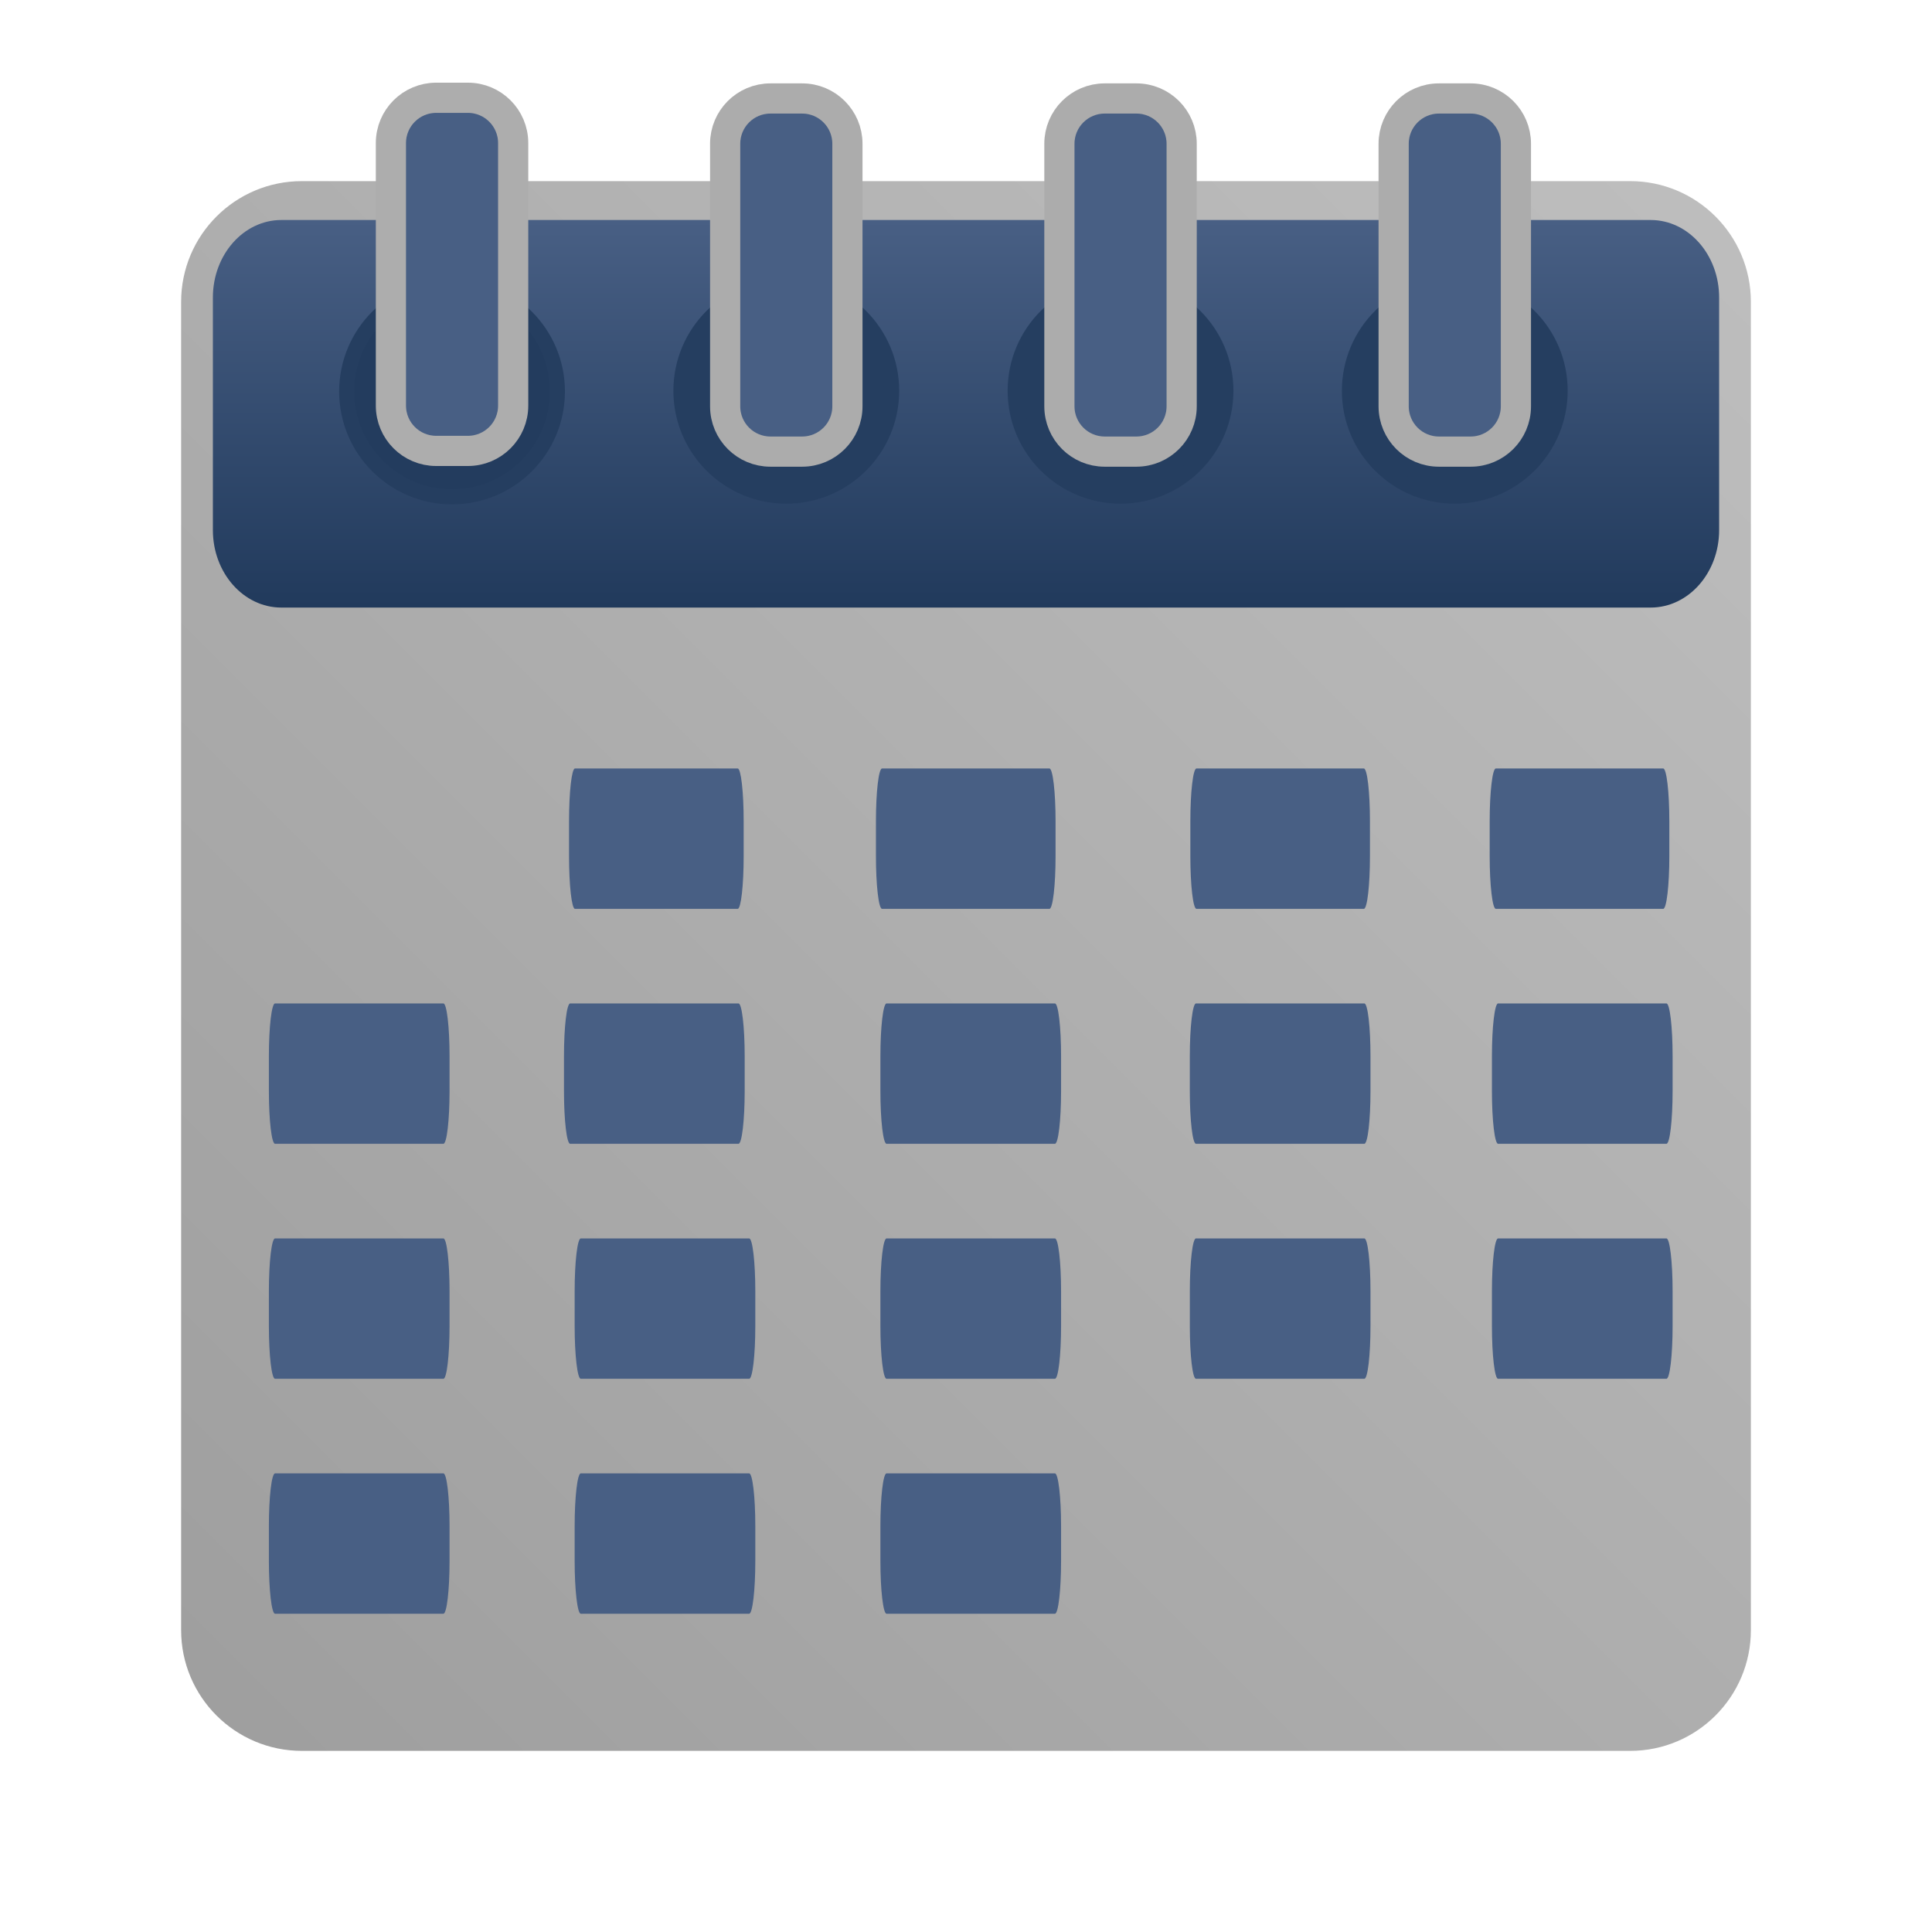
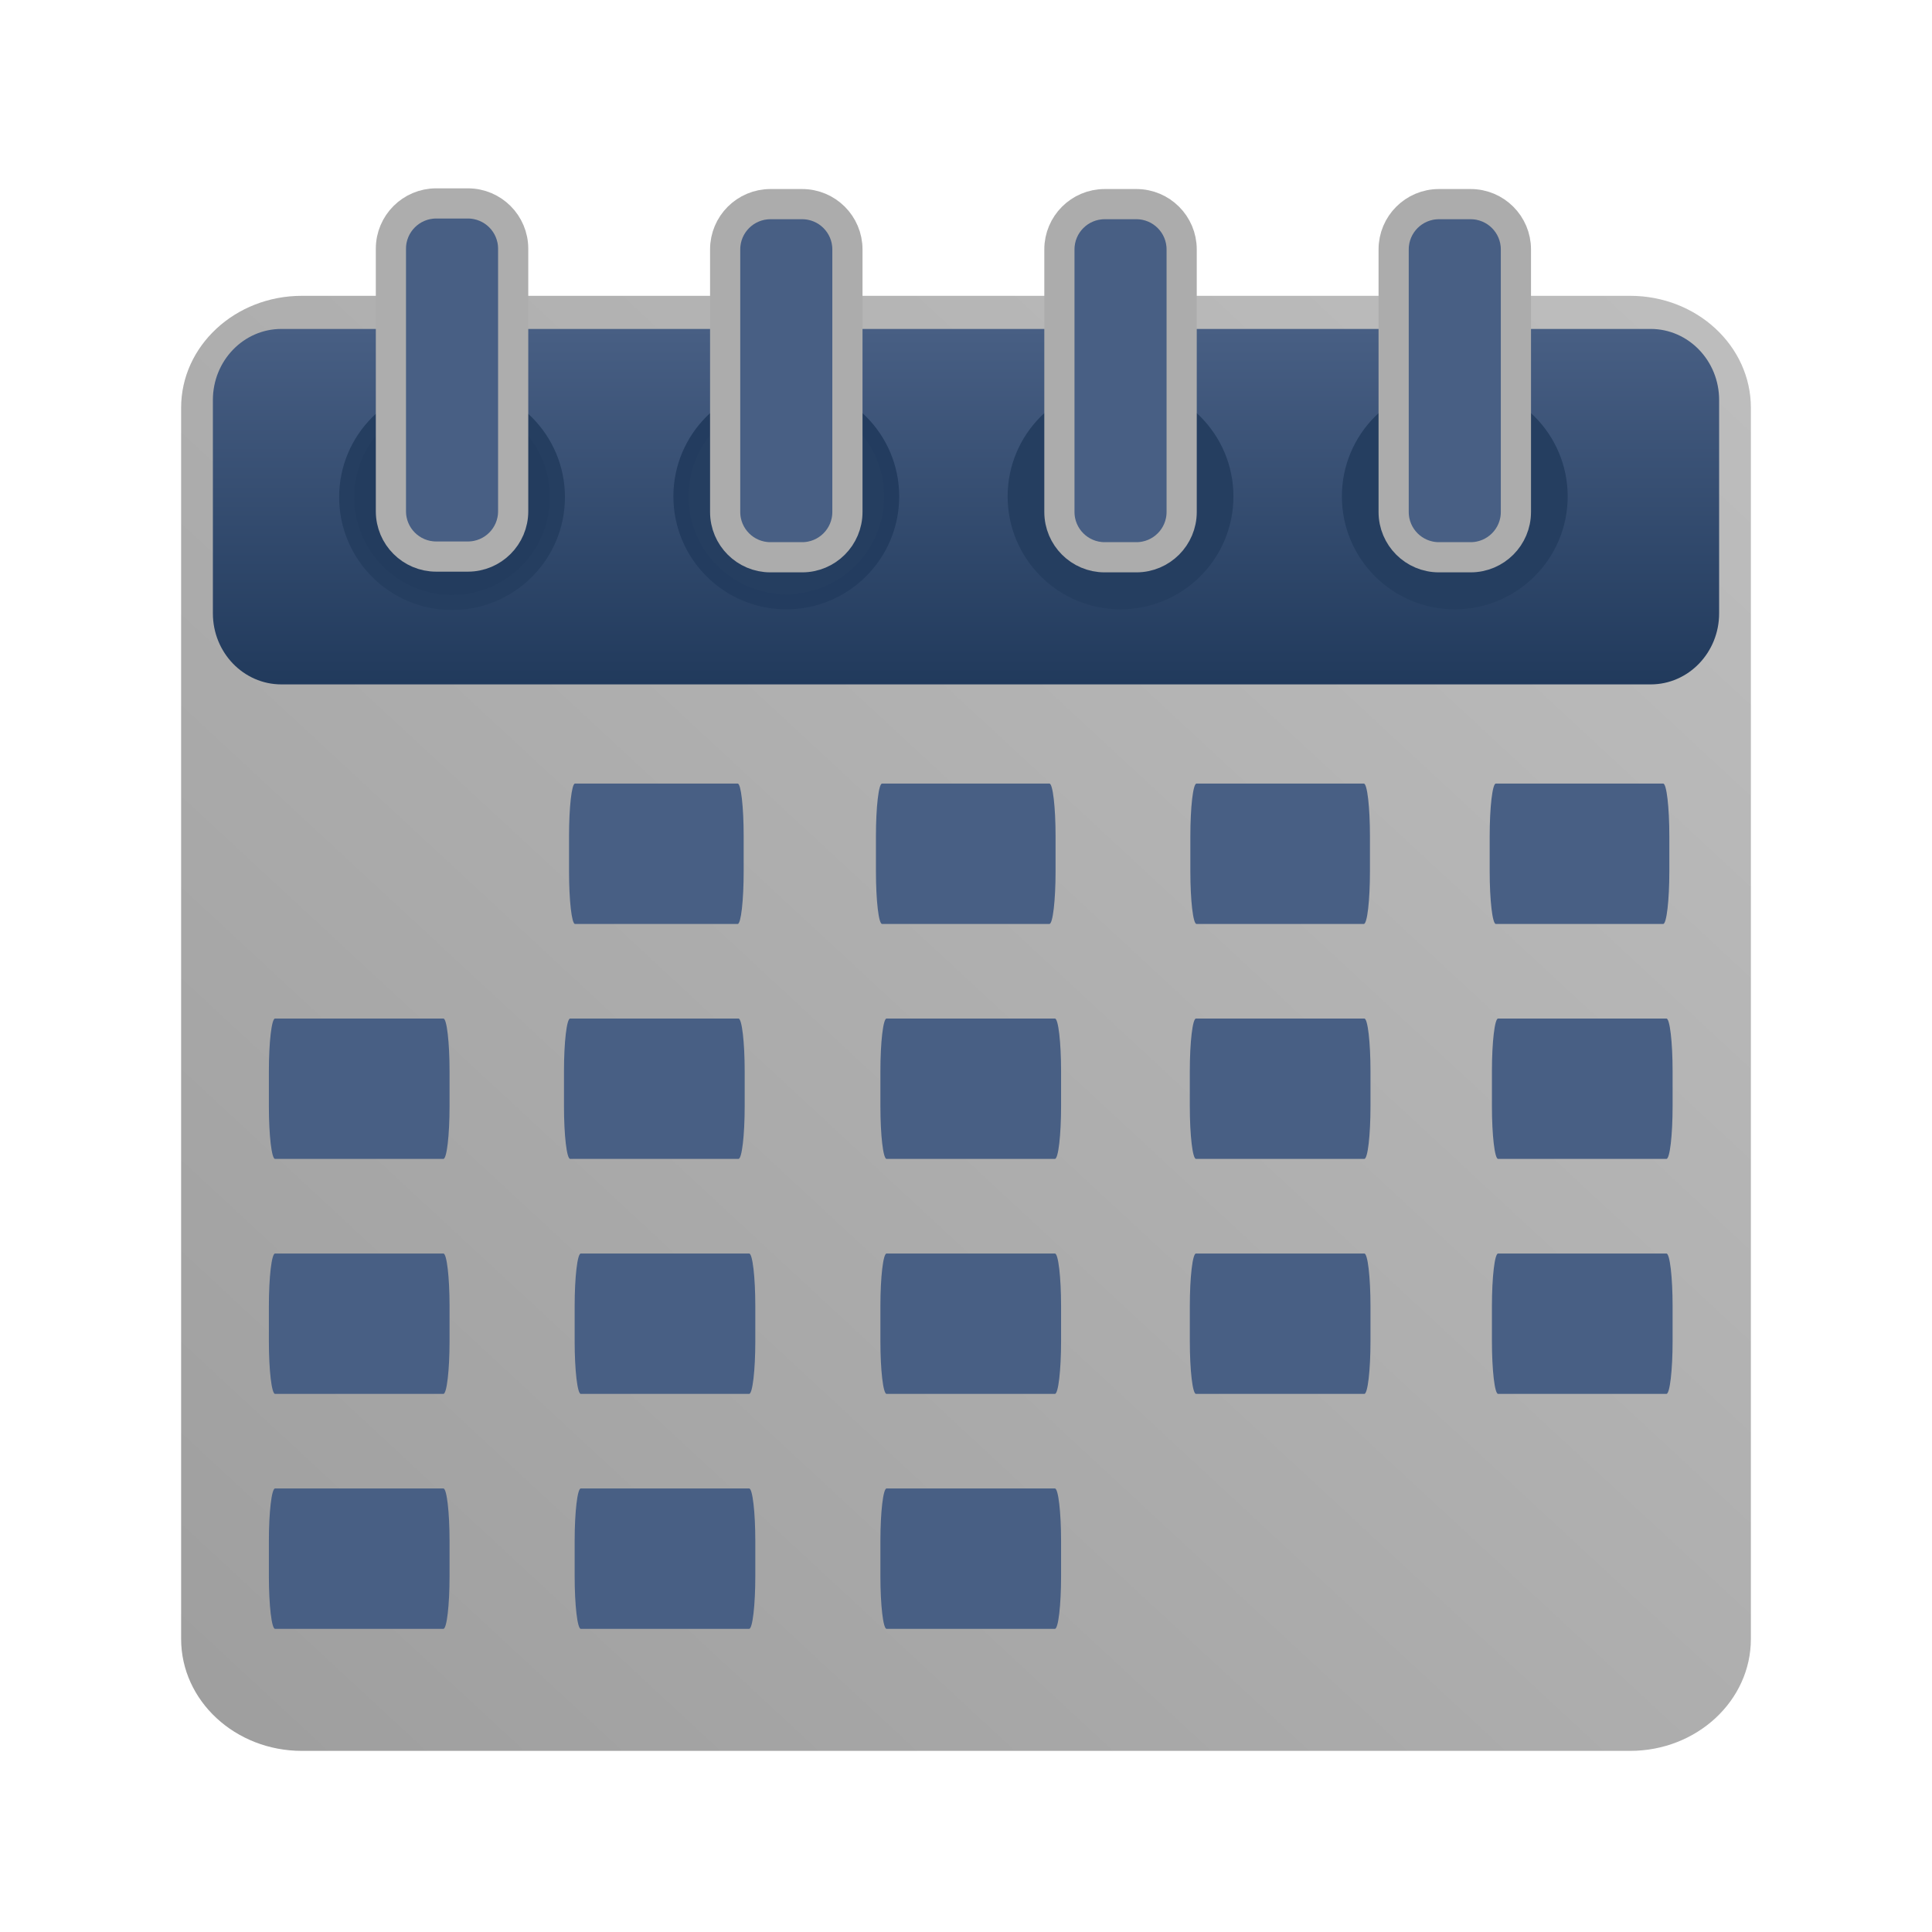
- <svg xmlns="http://www.w3.org/2000/svg" width="128" height="128" viewBox="0 0 128 128" fill="none">
-   <path d="M12 20C12 15.582 15.582 12 20 12H108C112.418 12 116 15.582 116 20V108C116 112.418 112.418 116 108 116H20C15.582 116 12 112.418 12 108V20Z" fill="url(#paint0_linear_1928_409)" />
-   <path d="M 14.104 19.713 C 14.104 16.876 16.135 14.576 18.641 14.576 L 109.361 14.576 C 111.866 14.576 113.897 16.876 113.897 19.713 L 113.897 35.119 C 113.897 37.955 111.866 40.253 109.361 40.253 L 18.641 40.253 C 16.135 40.253 14.104 37.955 14.104 35.119 L 14.104 19.713 Z" style="fill: url(&quot;#gradient-1&quot;);" />
-   <path d="M 17.814 85.536 C 17.814 83.609 17.997 82.049 18.222 82.049 L 29.376 82.049 C 29.6 82.049 29.784 83.609 29.784 85.536 L 29.784 87.861 C 29.784 89.787 29.6 91.349 29.376 91.349 L 18.222 91.349 C 17.997 91.349 17.814 89.787 17.814 87.861 L 17.814 85.536 Z" fill="#485F84" style="stroke-width: 1;" />
-   <path d="M 17.814 101.103 C 17.814 99.177 17.997 97.615 18.222 97.615 L 29.376 97.615 C 29.6 97.615 29.784 99.177 29.784 101.103 L 29.784 103.428 C 29.784 105.353 29.6 106.915 29.376 106.915 L 18.222 106.915 C 17.997 106.915 17.814 105.353 17.814 103.428 L 17.814 101.103 Z" fill="#485F84" style="stroke-width: 1;" />
-   <path d="M 38.072 85.536 C 38.072 83.609 38.255 82.049 38.479 82.049 L 49.634 82.049 C 49.858 82.049 50.041 83.609 50.041 85.536 L 50.041 87.861 C 50.041 89.787 49.858 91.349 49.634 91.349 L 38.479 91.349 C 38.255 91.349 38.072 89.787 38.072 87.861 L 38.072 85.536 Z" fill="#485F84" style="stroke-width: 1;" />
-   <path d="M 38.072 101.103 C 38.072 99.177 38.255 97.615 38.479 97.615 L 49.634 97.615 C 49.858 97.615 50.041 99.177 50.041 101.103 L 50.041 103.428 C 50.041 105.353 49.858 106.915 49.634 106.915 L 38.479 106.915 C 38.255 106.915 38.072 105.353 38.072 103.428 L 38.072 101.103 Z" fill="#485F84" style="stroke-width: 1;" />
-   <path d="M 58.329 85.536 C 58.329 83.609 58.512 82.049 58.737 82.049 L 69.891 82.049 C 70.116 82.049 70.299 83.609 70.299 85.536 L 70.299 87.861 C 70.299 89.787 70.116 91.349 69.891 91.349 L 58.737 91.349 C 58.512 91.349 58.329 89.787 58.329 87.861 L 58.329 85.536 Z" fill="#485F84" style="stroke-width: 1;" />
-   <path d="M 58.329 101.103 C 58.329 99.177 58.512 97.615 58.737 97.615 L 69.891 97.615 C 70.116 97.615 70.299 99.177 70.299 101.103 L 70.299 103.428 C 70.299 105.353 70.116 106.915 69.891 106.915 L 58.737 106.915 C 58.512 106.915 58.329 105.353 58.329 103.428 L 58.329 101.103 Z" fill="#485F84" style="stroke-width: 1;" />
-   <path d="M 78.829 85.536 C 78.829 83.609 79.012 82.049 79.236 82.049 L 90.391 82.049 C 90.615 82.049 90.798 83.609 90.798 85.536 L 90.798 87.861 C 90.798 89.787 90.615 91.349 90.391 91.349 L 79.236 91.349 C 79.012 91.349 78.829 89.787 78.829 87.861 L 78.829 85.536 Z" fill="#485F84" style="stroke-width: 1;" />
-   <path d="M 98.844 85.536 C 98.844 83.609 99.028 82.049 99.252 82.049 L 110.406 82.049 C 110.631 82.049 110.814 83.609 110.814 85.536 L 110.814 87.861 C 110.814 89.787 110.631 91.349 110.406 91.349 L 99.252 91.349 C 99.028 91.349 98.844 89.787 98.844 87.861 L 98.844 85.536 Z" fill="#485F84" style="stroke-width: 1;" />
-   <path d="M 17.814 69.968 C 17.814 68.042 17.997 66.48 18.222 66.48 L 29.376 66.48 C 29.6 66.48 29.784 68.042 29.784 69.968 L 29.784 72.293 C 29.784 74.221 29.6 75.78 29.376 75.78 L 18.222 75.78 C 17.997 75.78 17.814 74.221 17.814 72.293 L 17.814 69.968 Z" fill="#485F84" style="stroke-width: 1;" />
-   <path d="M 37.7 54.401 C 37.7 52.476 37.877 50.914 38.094 50.914 L 48.875 50.914 C 49.093 50.914 49.27 52.476 49.27 54.401 L 49.27 56.726 C 49.27 58.652 49.093 60.214 48.875 60.214 L 38.094 60.214 C 37.877 60.214 37.7 58.652 37.7 56.726 L 37.7 54.401 Z" fill="#485F84" style="stroke-width: 1;" />
-   <path d="M 37.365 69.968 C 37.365 68.042 37.548 66.48 37.775 66.48 L 48.927 66.48 C 49.153 66.48 49.337 68.042 49.337 69.968 L 49.337 72.293 C 49.337 74.221 49.153 75.78 48.927 75.78 L 37.775 75.78 C 37.548 75.78 37.365 74.221 37.365 72.293 L 37.365 69.968 Z" fill="#485F84" style="stroke-width: 1;" />
-   <path d="M 58.033 54.401 C 58.033 52.476 58.213 50.914 58.439 50.914 L 69.527 50.914 C 69.752 50.914 69.934 52.476 69.934 54.401 L 69.934 56.726 C 69.934 58.652 69.752 60.214 69.527 60.214 L 58.439 60.214 C 58.213 60.214 58.033 58.652 58.033 56.726 L 58.033 54.401 Z" fill="#485F84" style="stroke-width: 1;" />
-   <path d="M 58.329 69.968 C 58.329 68.042 58.512 66.48 58.737 66.48 L 69.891 66.48 C 70.116 66.48 70.299 68.042 70.299 69.968 L 70.299 72.293 C 70.299 74.221 70.116 75.78 69.891 75.78 L 58.737 75.78 C 58.512 75.78 58.329 74.221 58.329 72.293 L 58.329 69.968 Z" fill="#485F84" style="stroke-width: 1;" />
-   <path d="M 78.864 54.401 C 78.864 52.476 79.044 50.914 79.27 50.914 L 90.358 50.914 C 90.583 50.914 90.763 52.476 90.763 54.401 L 90.763 56.726 C 90.763 58.652 90.583 60.214 90.358 60.214 L 79.27 60.214 C 79.044 60.214 78.864 58.652 78.864 56.726 L 78.864 54.401 Z" fill="#485F84" style="stroke-width: 1;" />
-   <path d="M 78.828 69.968 C 78.828 68.042 79.012 66.48 79.238 66.48 L 90.39 66.48 C 90.617 66.48 90.798 68.042 90.798 69.968 L 90.798 72.293 C 90.798 74.221 90.617 75.78 90.39 75.78 L 79.238 75.78 C 79.012 75.78 78.828 74.221 78.828 72.293 L 78.828 69.968 Z" fill="#485F84" style="stroke-width: 1;" />
-   <path d="M 98.695 54.401 C 98.695 52.476 98.879 50.914 99.102 50.914 L 110.192 50.914 C 110.415 50.914 110.598 52.476 110.598 54.401 L 110.598 56.726 C 110.598 58.652 110.415 60.214 110.192 60.214 L 99.102 60.214 C 98.879 60.214 98.695 58.652 98.695 56.726 L 98.695 54.401 Z" fill="#485F84" style="stroke-width: 1;" />
-   <path d="M 98.844 69.968 C 98.844 68.042 99.028 66.48 99.252 66.48 L 110.406 66.48 C 110.631 66.48 110.814 68.042 110.814 69.968 L 110.814 72.293 C 110.814 74.221 110.631 75.78 110.406 75.78 L 99.252 75.78 C 99.028 75.78 98.844 74.221 98.844 72.293 L 98.844 69.968 Z" fill="#485F84" style="stroke-width: 1;" />
+ <svg xmlns="http://www.w3.org/2000/svg" xmlns:ns1="https://boxy-svg.com" width="128" height="128" viewBox="0 0 128 128" fill="none">
+   <path d="M 12 27.014 C 12 22.919 15.582 19.599 20 19.599 L 108 19.599 C 112.418 19.599 116 22.919 116 27.014 L 116 108.585 C 116 112.68 112.418 116 108 116 L 20 116 C 15.582 116 12 112.68 12 108.585 L 12 27.014 Z" fill="url(#paint0_linear_1928_409)" style="" />
+   <path d="M 14.104 26.503 C 14.104 23.901 16.135 21.793 18.641 21.793 L 109.361 21.793 C 111.866 21.793 113.897 23.901 113.897 26.503 L 113.897 40.634 C 113.897 43.234 111.866 45.343 109.361 45.343 L 18.641 45.343 C 16.135 45.343 14.104 43.234 14.104 40.634 L 14.104 26.503 Z" style="fill: url(&quot;#gradient-1&quot;);" />
+   <path d="M 17.814 86.536 C 17.814 84.609 17.997 83.049 18.222 83.049 L 29.376 83.049 C 29.6 83.049 29.784 84.609 29.784 86.536 L 29.784 88.861 C 29.784 90.787 29.6 92.349 29.376 92.349 L 18.222 92.349 C 17.997 92.349 17.814 90.787 17.814 88.861 L 17.814 86.536 Z" fill="#485F84" style="stroke-width: 1;" />
+   <path d="M 17.814 102.103 C 17.814 100.177 17.997 98.615 18.222 98.615 L 29.376 98.615 C 29.6 98.615 29.784 100.177 29.784 102.103 L 29.784 104.428 C 29.784 106.353 29.6 107.915 29.376 107.915 L 18.222 107.915 C 17.997 107.915 17.814 106.353 17.814 104.428 L 17.814 102.103 Z" fill="#485F84" style="stroke-width: 1;" />
+   <path d="M 38.072 86.536 C 38.072 84.609 38.255 83.049 38.479 83.049 L 49.634 83.049 C 49.858 83.049 50.041 84.609 50.041 86.536 L 50.041 88.861 C 50.041 90.787 49.858 92.349 49.634 92.349 L 38.479 92.349 C 38.255 92.349 38.072 90.787 38.072 88.861 L 38.072 86.536 Z" fill="#485F84" style="stroke-width: 1;" />
+   <path d="M 38.072 102.103 C 38.072 100.177 38.255 98.615 38.479 98.615 L 49.634 98.615 C 49.858 98.615 50.041 100.177 50.041 102.103 L 50.041 104.428 C 50.041 106.353 49.858 107.915 49.634 107.915 L 38.479 107.915 C 38.255 107.915 38.072 106.353 38.072 104.428 L 38.072 102.103 Z" fill="#485F84" style="stroke-width: 1;" />
+   <path d="M 58.329 86.536 C 58.329 84.609 58.512 83.049 58.737 83.049 L 69.891 83.049 C 70.116 83.049 70.299 84.609 70.299 86.536 L 70.299 88.861 C 70.299 90.787 70.116 92.349 69.891 92.349 L 58.737 92.349 C 58.512 92.349 58.329 90.787 58.329 88.861 L 58.329 86.536 Z" fill="#485F84" style="stroke-width: 1;" />
+   <path d="M 58.329 102.103 C 58.329 100.177 58.512 98.615 58.737 98.615 L 69.891 98.615 C 70.116 98.615 70.299 100.177 70.299 102.103 L 70.299 104.428 C 70.299 106.353 70.116 107.915 69.891 107.915 L 58.737 107.915 C 58.512 107.915 58.329 106.353 58.329 104.428 L 58.329 102.103 Z" fill="#485F84" style="stroke-width: 1;" />
+   <path d="M 78.829 86.536 C 78.829 84.609 79.012 83.049 79.236 83.049 L 90.391 83.049 C 90.615 83.049 90.798 84.609 90.798 86.536 L 90.798 88.861 C 90.798 90.787 90.615 92.349 90.391 92.349 L 79.236 92.349 C 79.012 92.349 78.829 90.787 78.829 88.861 L 78.829 86.536 Z" fill="#485F84" style="stroke-width: 1;" />
+   <path d="M 98.844 86.536 C 98.844 84.609 99.028 83.049 99.252 83.049 L 110.406 83.049 C 110.631 83.049 110.814 84.609 110.814 86.536 L 110.814 88.861 C 110.814 90.787 110.631 92.349 110.406 92.349 L 99.252 92.349 C 99.028 92.349 98.844 90.787 98.844 88.861 L 98.844 86.536 Z" fill="#485F84" style="stroke-width: 1;" />
+   <path d="M 17.814 70.968 C 17.814 69.042 17.997 67.48 18.222 67.48 L 29.376 67.48 C 29.6 67.48 29.784 69.042 29.784 70.968 L 29.784 73.293 C 29.784 75.221 29.6 76.78 29.376 76.78 L 18.222 76.78 C 17.997 76.78 17.814 75.221 17.814 73.293 L 17.814 70.968 Z" fill="#485F84" style="stroke-width: 1;" />
+   <path d="M 37.7 55.401 C 37.7 53.476 37.877 51.914 38.094 51.914 L 48.875 51.914 C 49.093 51.914 49.27 53.476 49.27 55.401 L 49.27 57.726 C 49.27 59.652 49.093 61.214 48.875 61.214 L 38.094 61.214 C 37.877 61.214 37.7 59.652 37.7 57.726 L 37.7 55.401 Z" fill="#485F84" style="stroke-width: 1;" />
+   <path d="M 37.365 70.968 C 37.365 69.042 37.548 67.48 37.775 67.48 L 48.927 67.48 C 49.153 67.48 49.337 69.042 49.337 70.968 L 49.337 73.293 C 49.337 75.221 49.153 76.78 48.927 76.78 L 37.775 76.78 C 37.548 76.78 37.365 75.221 37.365 73.293 L 37.365 70.968 Z" fill="#485F84" style="stroke-width: 1;" />
+   <path d="M 58.033 55.401 C 58.033 53.476 58.213 51.914 58.439 51.914 L 69.527 51.914 C 69.752 51.914 69.934 53.476 69.934 55.401 L 69.934 57.726 C 69.934 59.652 69.752 61.214 69.527 61.214 L 58.439 61.214 C 58.213 61.214 58.033 59.652 58.033 57.726 L 58.033 55.401 Z" fill="#485F84" style="stroke-width: 1;" />
+   <path d="M 58.329 70.968 C 58.329 69.042 58.512 67.48 58.737 67.48 L 69.891 67.48 C 70.116 67.48 70.299 69.042 70.299 70.968 L 70.299 73.293 C 70.299 75.221 70.116 76.78 69.891 76.78 L 58.737 76.78 C 58.512 76.78 58.329 75.221 58.329 73.293 L 58.329 70.968 Z" fill="#485F84" style="stroke-width: 1;" />
+   <path d="M 78.864 55.401 C 78.864 53.476 79.044 51.914 79.27 51.914 L 90.358 51.914 C 90.583 51.914 90.763 53.476 90.763 55.401 L 90.763 57.726 C 90.763 59.652 90.583 61.214 90.358 61.214 L 79.27 61.214 C 79.044 61.214 78.864 59.652 78.864 57.726 L 78.864 55.401 Z" fill="#485F84" style="stroke-width: 1;" />
+   <path d="M 78.828 70.968 C 78.828 69.042 79.012 67.48 79.238 67.48 L 90.39 67.48 C 90.617 67.48 90.798 69.042 90.798 70.968 L 90.798 73.293 C 90.798 75.221 90.617 76.78 90.39 76.78 L 79.238 76.78 C 79.012 76.78 78.828 75.221 78.828 73.293 L 78.828 70.968 Z" fill="#485F84" style="stroke-width: 1;" />
+   <path d="M 98.695 55.401 C 98.695 53.476 98.879 51.914 99.102 51.914 L 110.192 51.914 C 110.415 51.914 110.598 53.476 110.598 55.401 L 110.598 57.726 C 110.598 59.652 110.415 61.214 110.192 61.214 L 99.102 61.214 C 98.879 61.214 98.695 59.652 98.695 57.726 L 98.695 55.401 Z" fill="#485F84" style="stroke-width: 1;" />
+   <path d="M 98.844 70.968 C 98.844 69.042 99.028 67.48 99.252 67.48 L 110.406 67.48 C 110.631 67.48 110.814 69.042 110.814 70.968 L 110.814 73.293 C 110.814 75.221 110.631 76.78 110.406 76.78 L 99.252 76.78 C 99.028 76.78 98.844 75.221 98.844 73.293 L 98.844 70.968 Z" fill="#485F84" style="stroke-width: 1;" />
  <defs>
-     <linearGradient id="paint0_linear_1928_409" x1="12" y1="116" x2="116" y2="12" gradientUnits="userSpaceOnUse">
+     <linearGradient id="paint0_linear_1928_409" x1="12" y1="116" x2="116" y2="12" gradientUnits="userSpaceOnUse" gradientTransform="matrix(1, 0, 0, 0.926933, 0, 8.475808)">
      <stop stop-color="#9E9E9E" />
      <stop offset="1" stop-color="#BEBEBE" />
    </linearGradient>
-     <linearGradient gradientUnits="userSpaceOnUse" x1="64" y1="12" x2="64" y2="33.554" id="gradient-1" gradientTransform="matrix(0.959552, 0, 0, 1.191298, 2.588869, 0.280387)">
+     <linearGradient gradientUnits="userSpaceOnUse" x1="64" y1="12" x2="64" y2="33.554" id="gradient-1" gradientTransform="matrix(0.959552, 0, 0, 1.09266, 2.588869, 8.680239)">
      <stop offset="0" style="stop-color: rgb(28.235% 37.255% 51.765%)" />
      <stop offset="1" style="stop-color: rgb(12.855% 22.81% 36.171%)" />
    </linearGradient>
+     <ns1:guide x="22.755" y="5.63" angle="90" />
+     <ns1:guide x="23.525" y="12.298" angle="90" />
+     <ns1:guide x="31.799" y="19.599" angle="90" />
  </defs>
-   <g transform="matrix(1, 0, 0, 1, -7, -0.654251)">
+   <g transform="matrix(1, 0, 0, 1, -7, 6.345749)">
    <ellipse style="stroke: rgb(37, 62, 96); fill: rgb(35, 60, 94);" cx="36.949" cy="26.591" rx="6.98" ry="6.98" />
    <rect x="32.899" y="7.132" width="8.1" height="23.396" style="stroke: rgb(173, 173, 173); fill: rgb(72, 95, 132); stroke-width: 2px;" rx="3" ry="3" />
  </g>
-   <g transform="matrix(1, 0, 0, 1, -38.40635, -0.607752)">
+   <g transform="matrix(1, 0, 0, 1, -38.40635, 6.392248)">
+     <ellipse style="stroke-width: 1; fill: rgb(37, 62, 96); stroke: rgb(35, 60, 95);" cx="90.5" cy="26.498" rx="6.98" ry="6.98" />
+     <rect x="86.45" y="7.132" width="8.1" height="23.396" style="stroke: rgb(172, 172, 172); fill: rgb(72, 95, 132); stroke-width: 2px;" rx="3" ry="3" />
+   </g>
+   <g transform="matrix(1, 0, 0, 1, 5.882938, 6.392248)">
    <ellipse style="stroke-width: 1; stroke: rgb(37, 62, 96); fill: rgb(37, 62, 96);" cx="90.5" cy="26.498" rx="6.98" ry="6.98" />
    <rect x="86.45" y="7.132" width="8.1" height="23.396" style="stroke: rgb(172, 172, 172); fill: rgb(72, 95, 132); stroke-width: 2px;" rx="3" ry="3" />
  </g>
-   <g transform="matrix(1, 0, 0, 1, 5.882938, -0.607752)">
-     <ellipse style="stroke-width: 1; stroke: rgb(37, 62, 96); fill: rgb(37, 62, 96);" cx="90.5" cy="26.498" rx="6.98" ry="6.98" />
-     <rect x="86.45" y="7.132" width="8.1" height="23.396" style="stroke: rgb(172, 172, 172); fill: rgb(72, 95, 132); stroke-width: 2px;" rx="3" ry="3" />
-   </g>
-   <g transform="matrix(1, 0, 0, 1, -16.26171, -0.607752)">
+   <g transform="matrix(1, 0, 0, 1, -16.26171, 6.392248)">
    <ellipse style="stroke-width: 1; stroke: rgb(37, 62, 96); fill: rgb(37, 62, 96);" cx="90.5" cy="26.498" rx="6.98" ry="6.98" />
    <rect x="86.45" y="7.132" width="8.1" height="23.396" style="stroke: rgb(172, 172, 172); fill: rgb(72, 95, 132); stroke-width: 2px;" rx="3" ry="3" />
  </g>
</svg>
